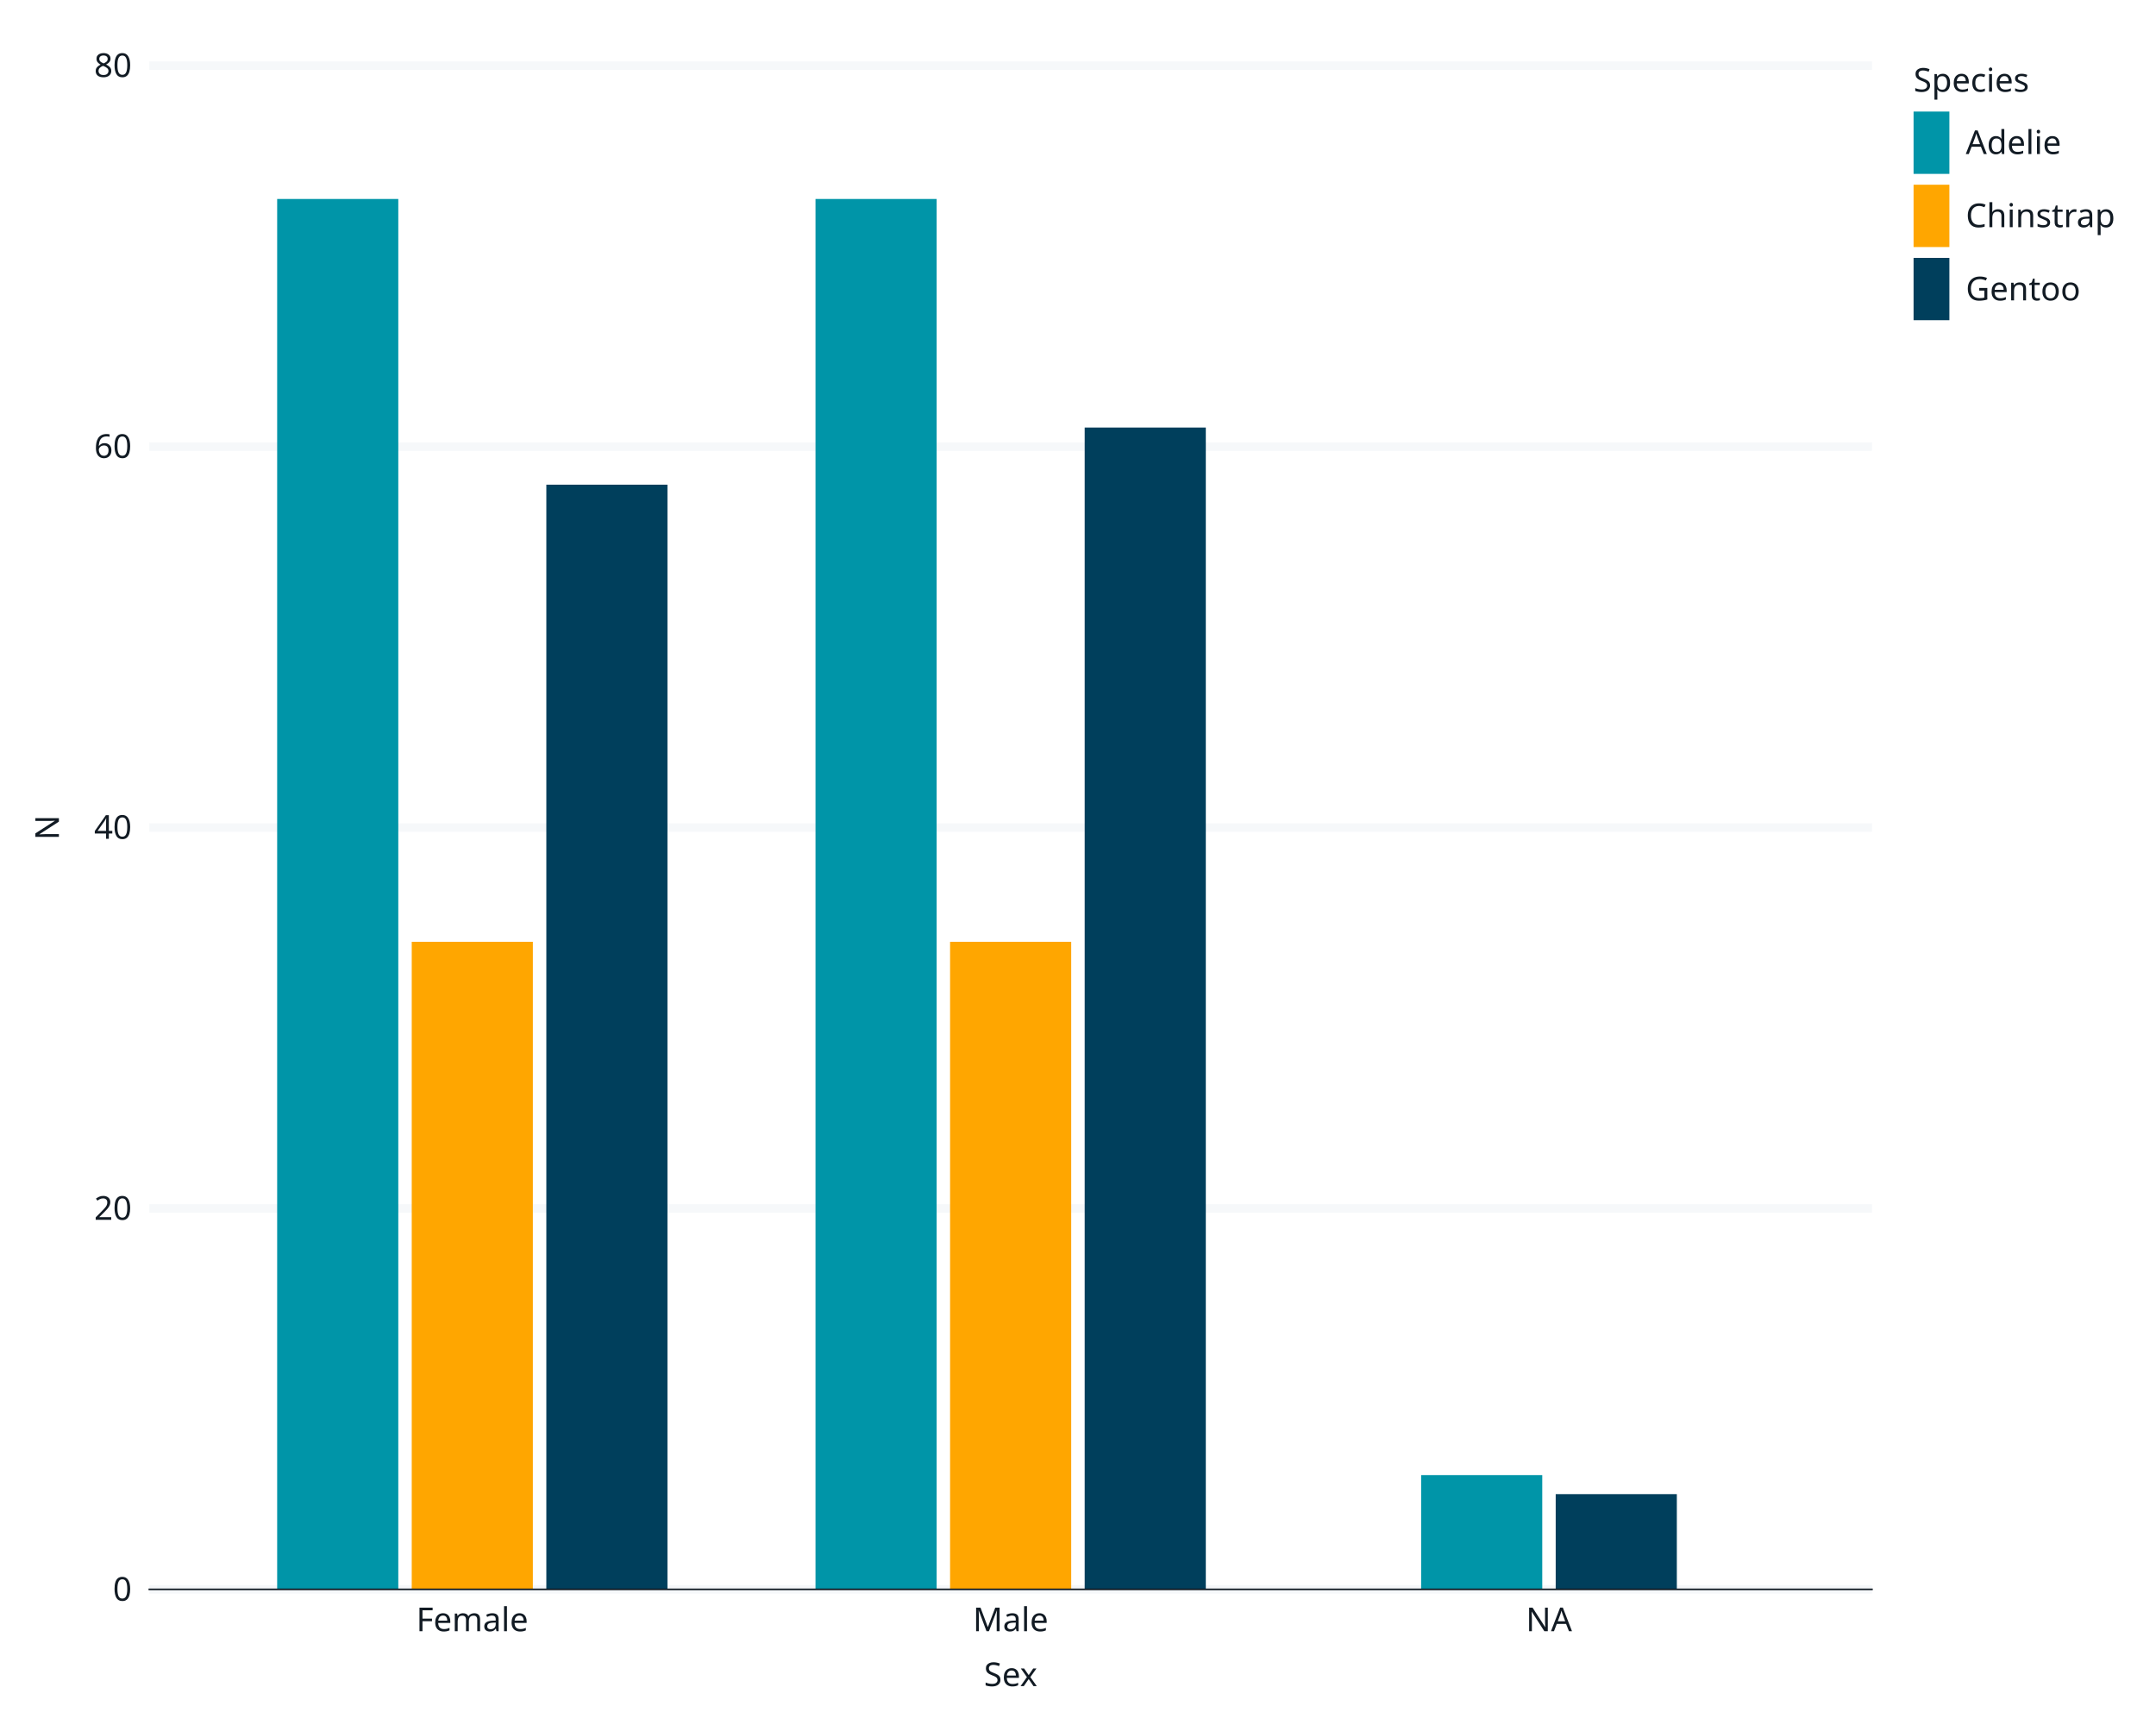
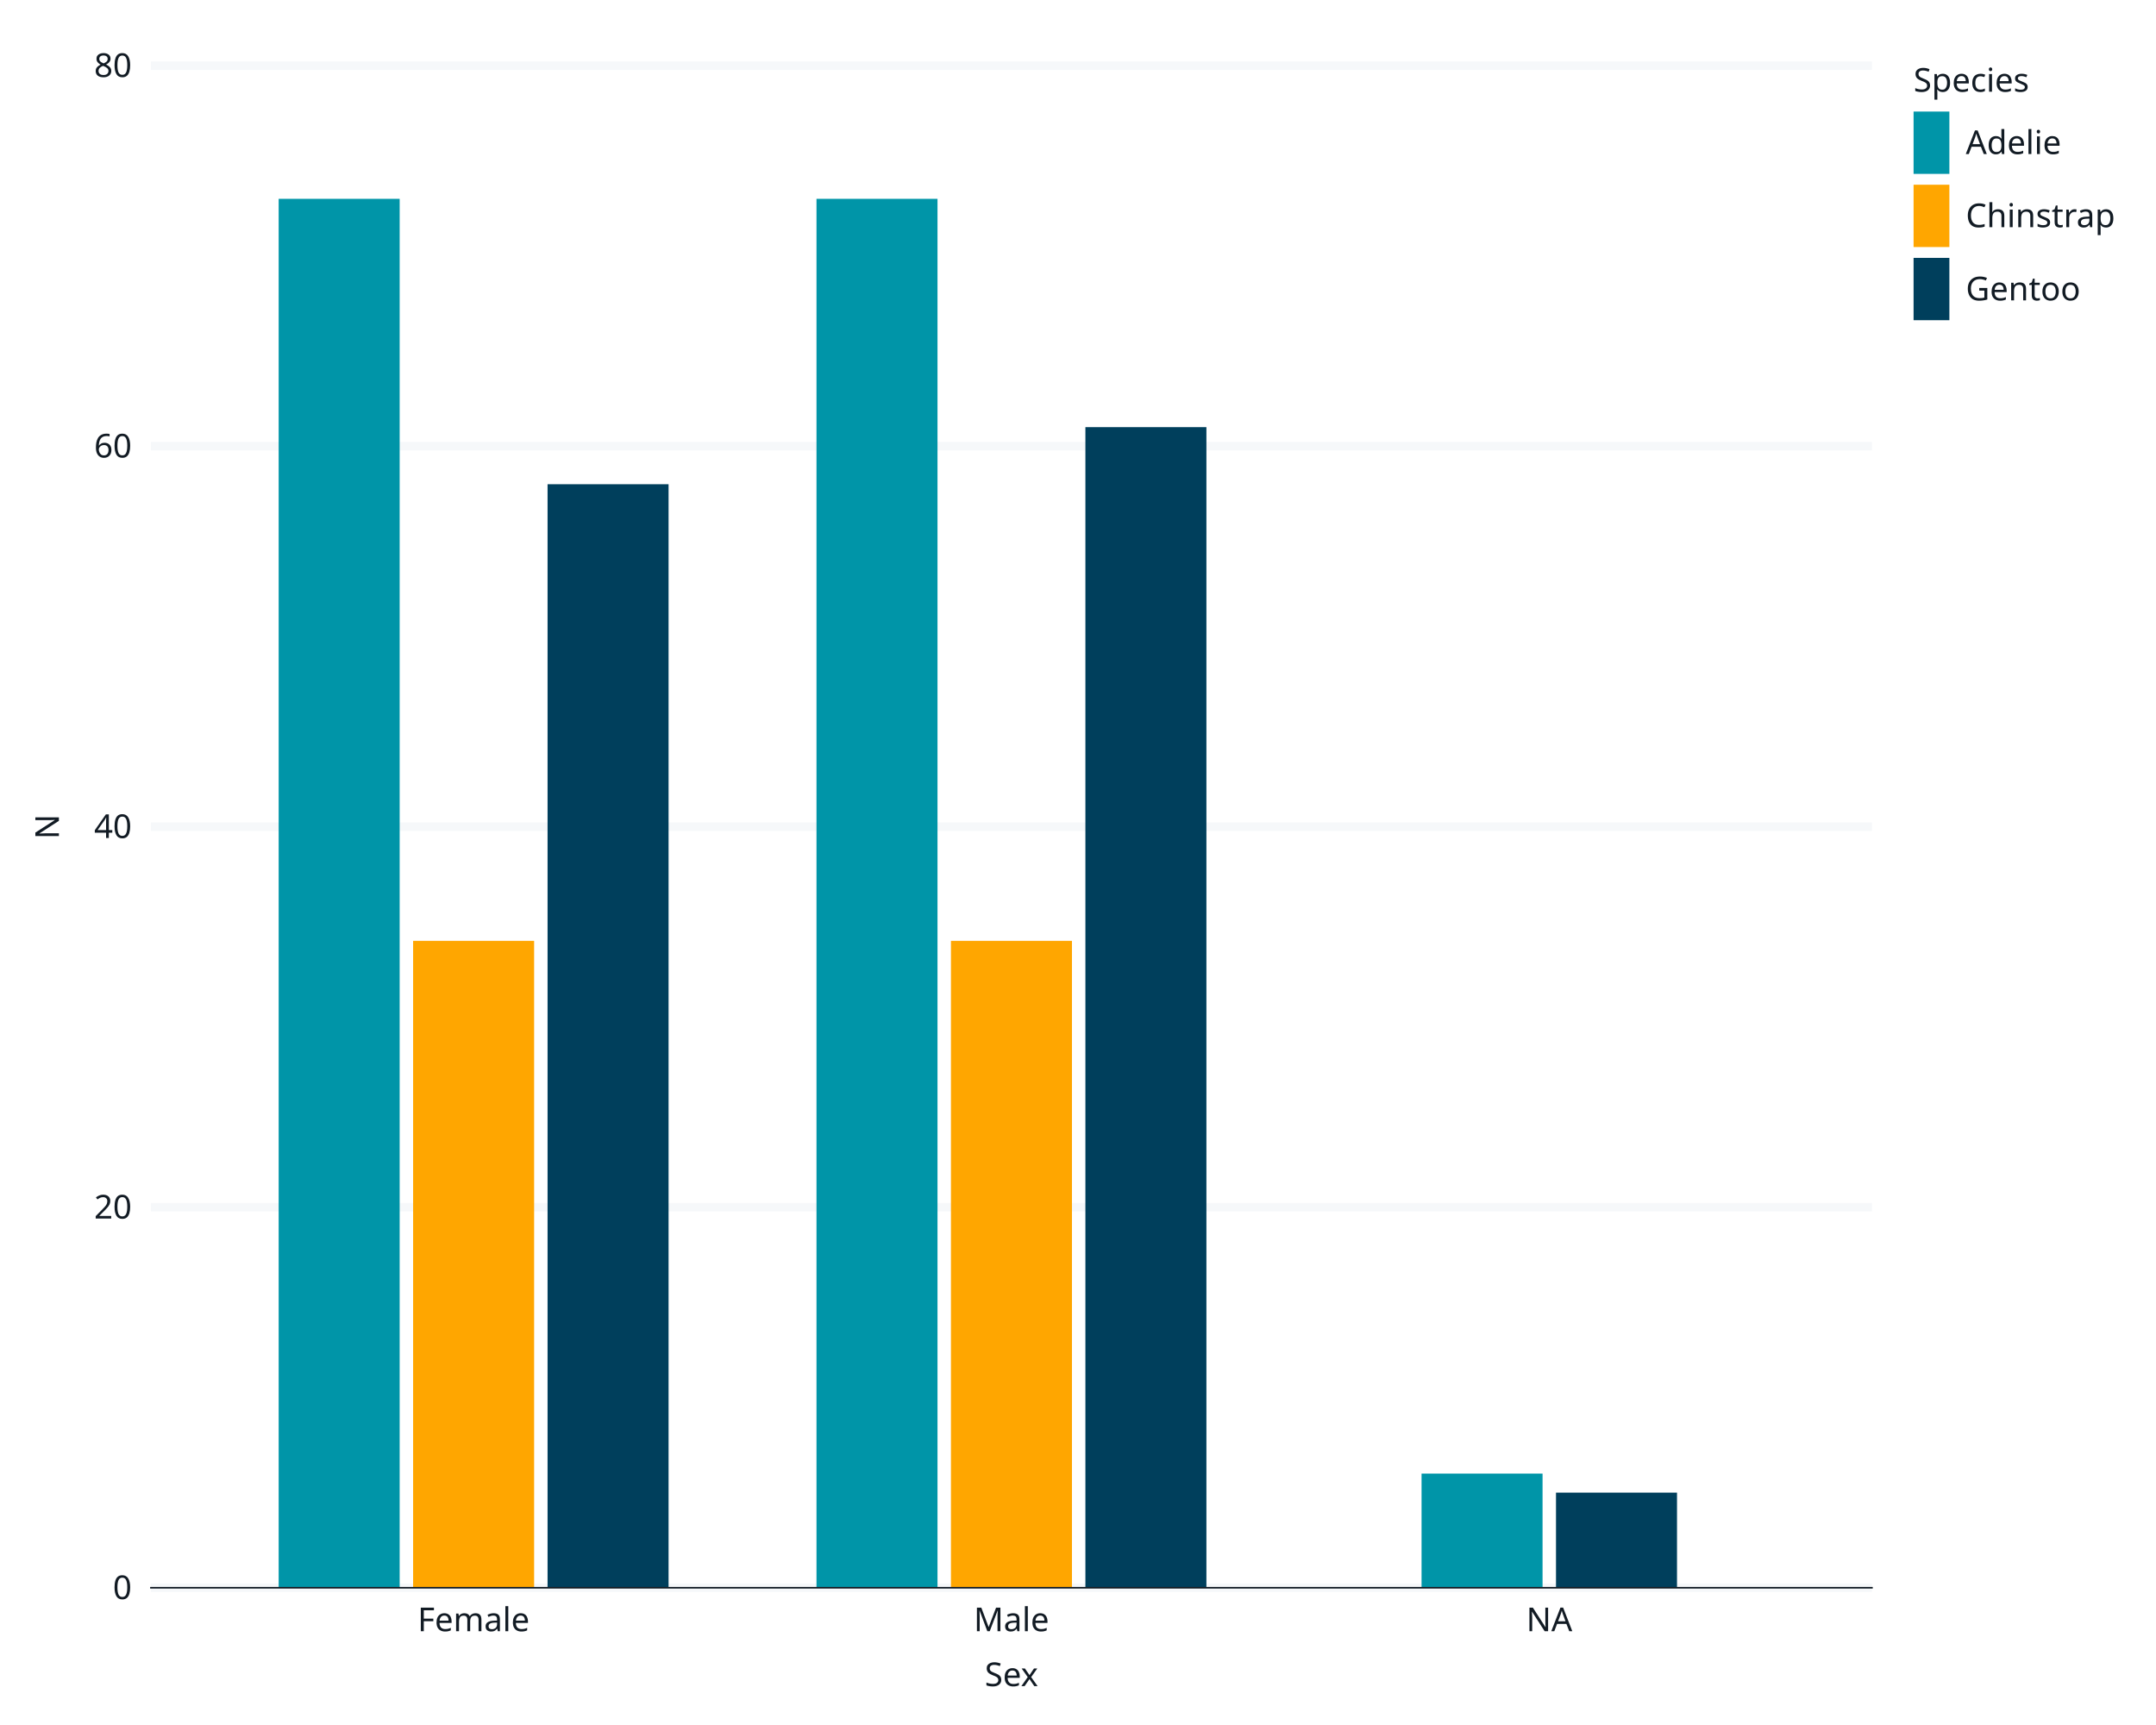
<svg xmlns="http://www.w3.org/2000/svg" class="svglite" data-engine-version="2.0" width="720.00pt" height="576.00pt" viewBox="0 0 720.00 576.00">
  <defs>
    <style type="text/css">
    .svglite line, .svglite polyline, .svglite polygon, .svglite path, .svglite rect, .svglite circle {
      fill: none;
      stroke: #000000;
      stroke-linecap: round;
      stroke-linejoin: round;
      stroke-miterlimit: 10.00;
    }
  </style>
  </defs>
  <rect width="100%" height="100%" style="stroke: none; fill: #FFFFFF;" />
  <defs>
    <clipPath id="cpMC4wMHw3MjAuMDB8MC4wMHw1NzYuMDA=">
      <rect x="0.00" y="0.00" width="720.00" height="576.00" />
    </clipPath>
  </defs>
  <g clip-path="url(#cpMC4wMHw3MjAuMDB8MC4wMHw1NzYuMDA=)">
-     <rect x="0.00" y="0.00" width="720.00" height="576.00" style="stroke-width: 1.07; stroke: #FFFFFF; fill: #FFFFFF;" />
-     <rect x="49.86" y="21.92" width="575.29" height="508.80" style="stroke-width: 1.07; stroke: #FFFFFF; fill: #FFFFFF;" />
-     <polyline points="49.86,530.71 625.15,530.71 " style="stroke-width: 2.84; stroke: #F6F8FA; stroke-linecap: butt;" />
-     <polyline points="49.86,403.51 625.15,403.51 " style="stroke-width: 2.84; stroke: #F6F8FA; stroke-linecap: butt;" />
-     <polyline points="49.86,276.32 625.15,276.32 " style="stroke-width: 2.84; stroke: #F6F8FA; stroke-linecap: butt;" />
-     <polyline points="49.86,149.12 625.15,149.12 " style="stroke-width: 2.84; stroke: #F6F8FA; stroke-linecap: butt;" />
-     <polyline points="49.86,21.92 625.15,21.92 " style="stroke-width: 2.84; stroke: #F6F8FA; stroke-linecap: butt;" />
-     <polyline points="157.73,530.71 157.73,21.92 " style="stroke-width: 2.84; stroke: none; stroke-linecap: butt;" />
-     <polyline points="337.51,530.71 337.51,21.92 " style="stroke-width: 2.84; stroke: none; stroke-linecap: butt;" />
-     <polyline points="517.29,530.71 517.29,21.92 " style="stroke-width: 2.84; stroke: none; stroke-linecap: butt;" />
-     <rect x="92.56" y="66.44" width="40.45" height="464.28" style="stroke-width: 0.00; stroke: #0095A8; stroke-linecap: butt; stroke-linejoin: miter; fill: #0095A8;" />
-     <rect x="137.50" y="314.48" width="40.45" height="216.24" style="stroke-width: 0.00; stroke: #FFA600; stroke-linecap: butt; stroke-linejoin: miter; fill: #FFA600;" />
-     <rect x="182.45" y="161.84" width="40.45" height="368.88" style="stroke-width: 0.00; stroke: #003F5C; stroke-linecap: butt; stroke-linejoin: miter; fill: #003F5C;" />
-     <rect x="272.34" y="66.44" width="40.45" height="464.28" style="stroke-width: 0.00; stroke: #0095A8; stroke-linecap: butt; stroke-linejoin: miter; fill: #0095A8;" />
-     <rect x="317.28" y="314.48" width="40.45" height="216.24" style="stroke-width: 0.00; stroke: #FFA600; stroke-linecap: butt; stroke-linejoin: miter; fill: #FFA600;" />
-     <rect x="362.23" y="142.76" width="40.45" height="387.96" style="stroke-width: 0.00; stroke: #003F5C; stroke-linecap: butt; stroke-linejoin: miter; fill: #003F5C;" />
-     <rect x="474.59" y="492.55" width="40.45" height="38.16" style="stroke-width: 0.00; stroke: #0095A8; stroke-linecap: butt; stroke-linejoin: miter; fill: #0095A8;" />
-     <rect x="519.53" y="498.91" width="40.45" height="31.80" style="stroke-width: 0.00; stroke: #003F5C; stroke-linecap: butt; stroke-linejoin: miter; fill: #003F5C;" />
-     <polyline points="49.86,530.71 49.86,21.92 " style="stroke-width: 0.53; stroke: none; stroke-linecap: square;" />
-     <text x="44.01" y="534.50" text-anchor="end" style="font-size: 11.00px; fill: #121B24; font-family: sans;" textLength="6.12px" lengthAdjust="spacingAndGlyphs">0</text>
-     <text x="44.01" y="407.30" text-anchor="end" style="font-size: 11.00px; fill: #121B24; font-family: sans;" textLength="12.24px" lengthAdjust="spacingAndGlyphs">20</text>
-     <text x="44.01" y="280.10" text-anchor="end" style="font-size: 11.00px; fill: #121B24; font-family: sans;" textLength="12.24px" lengthAdjust="spacingAndGlyphs">40</text>
-     <text x="44.01" y="152.90" text-anchor="end" style="font-size: 11.00px; fill: #121B24; font-family: sans;" textLength="12.24px" lengthAdjust="spacingAndGlyphs">60</text>
+     <rect x="0" y="0.00" width="720.00" height="576.00" style="stroke-width: 1.07; stroke: #FFFFFF; fill: #FFFFFF;" />
+     <rect x="50.40" y="21.92" width="574.75" height="508.26" style="stroke-width: 1.07; stroke: #FFFFFF; fill: #FFFFFF;" />
+     <polyline points="50.40,530.17 625.15,530.17 " style="stroke-width: 2.84; stroke: #F6F8FA; stroke-linecap: butt;" />
+     <polyline points="50.40,403.11 625.15,403.11 " style="stroke-width: 2.84; stroke: #F6F8FA; stroke-linecap: butt;" />
+     <polyline points="50.40,276.05 625.15,276.05 " style="stroke-width: 2.84; stroke: #F6F8FA; stroke-linecap: butt;" />
+     <polyline points="50.40,148.98 625.15,148.98 " style="stroke-width: 2.84; stroke: #F6F8FA; stroke-linecap: butt;" />
+     <polyline points="50.40,21.92 625.15,21.92 " style="stroke-width: 2.84; stroke: #F6F8FA; stroke-linecap: butt;" />
+     <polyline points="158.17,530.17 158.17,21.92 " style="stroke-width: 2.84; stroke: none; stroke-linecap: butt;" />
+     <polyline points="337.78,530.17 337.78,21.92 " style="stroke-width: 2.84; stroke: none; stroke-linecap: butt;" />
+     <polyline points="517.39,530.17 517.39,21.92 " style="stroke-width: 2.84; stroke: none; stroke-linecap: butt;" />
+     <rect x="93.06" y="66.39" width="40.41" height="463.78" style="stroke-width: 0.00; stroke: #0095A8; stroke-linecap: butt; stroke-linejoin: miter; fill: #0095A8;" />
+     <rect x="137.96" y="314.16" width="40.41" height="216.01" style="stroke-width: 0.00; stroke: #FFA600; stroke-linecap: butt; stroke-linejoin: miter; fill: #FFA600;" />
+     <rect x="182.86" y="161.69" width="40.41" height="368.49" style="stroke-width: 0.00; stroke: #003F5C; stroke-linecap: butt; stroke-linejoin: miter; fill: #003F5C;" />
+     <rect x="272.67" y="66.39" width="40.41" height="463.78" style="stroke-width: 0.00; stroke: #0095A8; stroke-linecap: butt; stroke-linejoin: miter; fill: #0095A8;" />
+     <rect x="317.57" y="314.16" width="40.41" height="216.01" style="stroke-width: 0.00; stroke: #FFA600; stroke-linecap: butt; stroke-linejoin: miter; fill: #FFA600;" />
+     <rect x="362.47" y="142.63" width="40.41" height="387.55" style="stroke-width: 0.00; stroke: #003F5C; stroke-linecap: butt; stroke-linejoin: miter; fill: #003F5C;" />
+     <rect x="474.73" y="492.05" width="40.41" height="38.12" style="stroke-width: 0.00; stroke: #0095A8; stroke-linecap: butt; stroke-linejoin: miter; fill: #0095A8;" />
+     <rect x="519.63" y="498.41" width="40.41" height="31.77" style="stroke-width: 0.00; stroke: #003F5C; stroke-linecap: butt; stroke-linejoin: miter; fill: #003F5C;" />
+     <polyline points="50.40,530.17 50.40,21.92 " style="stroke-width: 0.53; stroke: none; stroke-linecap: square;" />
+     <text x="44.01" y="533.96" text-anchor="end" style="font-size: 11.00px; fill: #121B24; font-family: sans;" textLength="6.12px" lengthAdjust="spacingAndGlyphs">0</text>
+     <text x="44.01" y="406.89" text-anchor="end" style="font-size: 11.00px; fill: #121B24; font-family: sans;" textLength="12.24px" lengthAdjust="spacingAndGlyphs">20</text>
+     <text x="44.01" y="279.83" text-anchor="end" style="font-size: 11.00px; fill: #121B24; font-family: sans;" textLength="12.24px" lengthAdjust="spacingAndGlyphs">40</text>
+     <text x="44.01" y="152.77" text-anchor="end" style="font-size: 11.00px; fill: #121B24; font-family: sans;" textLength="12.24px" lengthAdjust="spacingAndGlyphs">60</text>
    <text x="44.01" y="25.70" text-anchor="end" style="font-size: 11.00px; fill: #121B24; font-family: sans;" textLength="12.24px" lengthAdjust="spacingAndGlyphs">80</text>
-     <polyline points="46.75,530.71 49.86,530.71 " style="stroke-width: 0.53; stroke: none; stroke-linecap: butt;" />
-     <polyline points="46.75,403.51 49.86,403.51 " style="stroke-width: 0.53; stroke: none; stroke-linecap: butt;" />
-     <polyline points="46.75,276.32 49.86,276.32 " style="stroke-width: 0.53; stroke: none; stroke-linecap: butt;" />
-     <polyline points="46.75,149.12 49.86,149.12 " style="stroke-width: 0.53; stroke: none; stroke-linecap: butt;" />
-     <polyline points="46.75,21.92 49.86,21.92 " style="stroke-width: 0.53; stroke: none; stroke-linecap: butt;" />
-     <polyline points="49.86,530.71 625.15,530.71 " style="stroke-width: 0.53; stroke: #121B24; stroke-linecap: square;" />
-     <polyline points="157.73,533.83 157.73,530.71 " style="stroke-width: 0.53; stroke: none; stroke-linecap: butt;" />
-     <polyline points="337.51,533.83 337.51,530.71 " style="stroke-width: 0.53; stroke: none; stroke-linecap: butt;" />
-     <polyline points="517.29,533.83 517.29,530.71 " style="stroke-width: 0.53; stroke: none; stroke-linecap: butt;" />
-     <text x="157.73" y="544.68" text-anchor="middle" style="font-size: 11.00px; fill: #121B24; font-family: sans;" textLength="36.68px" lengthAdjust="spacingAndGlyphs">Female</text>
-     <text x="337.51" y="544.68" text-anchor="middle" style="font-size: 11.00px; fill: #121B24; font-family: sans;" textLength="23.85px" lengthAdjust="spacingAndGlyphs">Male</text>
-     <text x="517.29" y="544.68" text-anchor="middle" style="font-size: 11.00px; fill: #121B24; font-family: sans;" textLength="15.29px" lengthAdjust="spacingAndGlyphs">NA</text>
-     <text x="337.51" y="563.02" text-anchor="middle" style="font-size: 11.00px; fill: #121B24; font-family: sans;" textLength="18.96px" lengthAdjust="spacingAndGlyphs">Sex</text>
-     <text transform="translate(19.67,276.32) rotate(-90)" text-anchor="middle" style="font-size: 11.00px; fill: #121B24; font-family: sans;" textLength="7.95px" lengthAdjust="spacingAndGlyphs">N</text>
+     <polyline points="46.75,530.17 50.40,530.17 " style="stroke-width: 0.53; stroke: none; stroke-linecap: butt;" />
+     <polyline points="46.75,403.11 50.40,403.11 " style="stroke-width: 0.53; stroke: none; stroke-linecap: butt;" />
+     <polyline points="46.75,276.05 50.40,276.05 " style="stroke-width: 0.53; stroke: none; stroke-linecap: butt;" />
+     <polyline points="46.75,148.98 50.40,148.98 " style="stroke-width: 0.53; stroke: none; stroke-linecap: butt;" />
+     <polyline points="46.75,21.92 50.40,21.92 " style="stroke-width: 0.53; stroke: none; stroke-linecap: butt;" />
+     <polyline points="50.40,530.17 625.15,530.17 " style="stroke-width: 0.53; stroke: #121B24; stroke-linecap: square;" />
+     <polyline points="158.17,533.83 158.17,530.17 " style="stroke-width: 0.53; stroke: none; stroke-linecap: butt;" />
+     <polyline points="337.78,533.83 337.78,530.17 " style="stroke-width: 0.53; stroke: none; stroke-linecap: butt;" />
+     <polyline points="517.39,533.83 517.39,530.17 " style="stroke-width: 0.53; stroke: none; stroke-linecap: butt;" />
+     <text x="158.17" y="544.68" text-anchor="middle" style="font-size: 11.00px; fill: #121B24; font-family: sans;" textLength="36.68px" lengthAdjust="spacingAndGlyphs">Female</text>
+     <text x="337.78" y="544.68" text-anchor="middle" style="font-size: 11.00px; fill: #121B24; font-family: sans;" textLength="23.85px" lengthAdjust="spacingAndGlyphs">Male</text>
+     <text x="517.39" y="544.68" text-anchor="middle" style="font-size: 11.00px; fill: #121B24; font-family: sans;" textLength="15.29px" lengthAdjust="spacingAndGlyphs">NA</text>
+     <text x="337.78" y="563.02" text-anchor="middle" style="font-size: 11.00px; fill: #121B24; font-family: sans;" textLength="18.96px" lengthAdjust="spacingAndGlyphs">Sex</text>
+     <text transform="translate(19.67,276.05) rotate(-90)" text-anchor="middle" style="font-size: 11.00px; fill: #121B24; font-family: sans;" textLength="7.95px" lengthAdjust="spacingAndGlyphs">N</text>
    <rect x="630.82" y="21.92" width="67.26" height="93.22" style="stroke-width: 1.07; stroke: #FFFFFF; fill: #FFFFFF;" />
    <text x="639.04" y="30.63" style="font-size: 11.00px; fill: #121B24; font-family: sans;" textLength="39.14px" lengthAdjust="spacingAndGlyphs">Species</text>
    <rect x="639.04" y="37.25" width="11.96" height="20.81" style="stroke-width: 1.07; stroke: #FFFFFF; fill: #FFFFFF;" />
    <rect x="639.04" y="37.25" width="11.96" height="20.81" style="stroke-width: 0.00; stroke: #0095A8; stroke-linecap: butt; stroke-linejoin: miter; fill: #0095A8;" />
    <rect x="639.04" y="61.68" width="11.96" height="20.81" style="stroke-width: 1.07; stroke: #FFFFFF; fill: #FFFFFF;" />
    <rect x="639.04" y="61.68" width="11.96" height="20.81" style="stroke-width: 0.00; stroke: #FFA600; stroke-linecap: butt; stroke-linejoin: miter; fill: #FFA600;" />
    <rect x="639.04" y="86.11" width="11.96" height="20.81" style="stroke-width: 1.07; stroke: #FFFFFF; fill: #FFFFFF;" />
    <rect x="639.04" y="86.11" width="11.96" height="20.81" style="stroke-width: 0.00; stroke: #003F5C; stroke-linecap: butt; stroke-linejoin: miter; fill: #003F5C;" />
    <text x="656.48" y="51.44" style="font-size: 11.00px; fill: #121B24; font-family: sans;" textLength="30.58px" lengthAdjust="spacingAndGlyphs">Adelie</text>
    <text x="656.48" y="75.87" style="font-size: 11.00px; fill: #121B24; font-family: sans;" textLength="47.08px" lengthAdjust="spacingAndGlyphs">Chinstrap</text>
    <text x="656.48" y="100.30" style="font-size: 11.00px; fill: #121B24; font-family: sans;" textLength="36.09px" lengthAdjust="spacingAndGlyphs">Gentoo</text>
  </g>
</svg>
